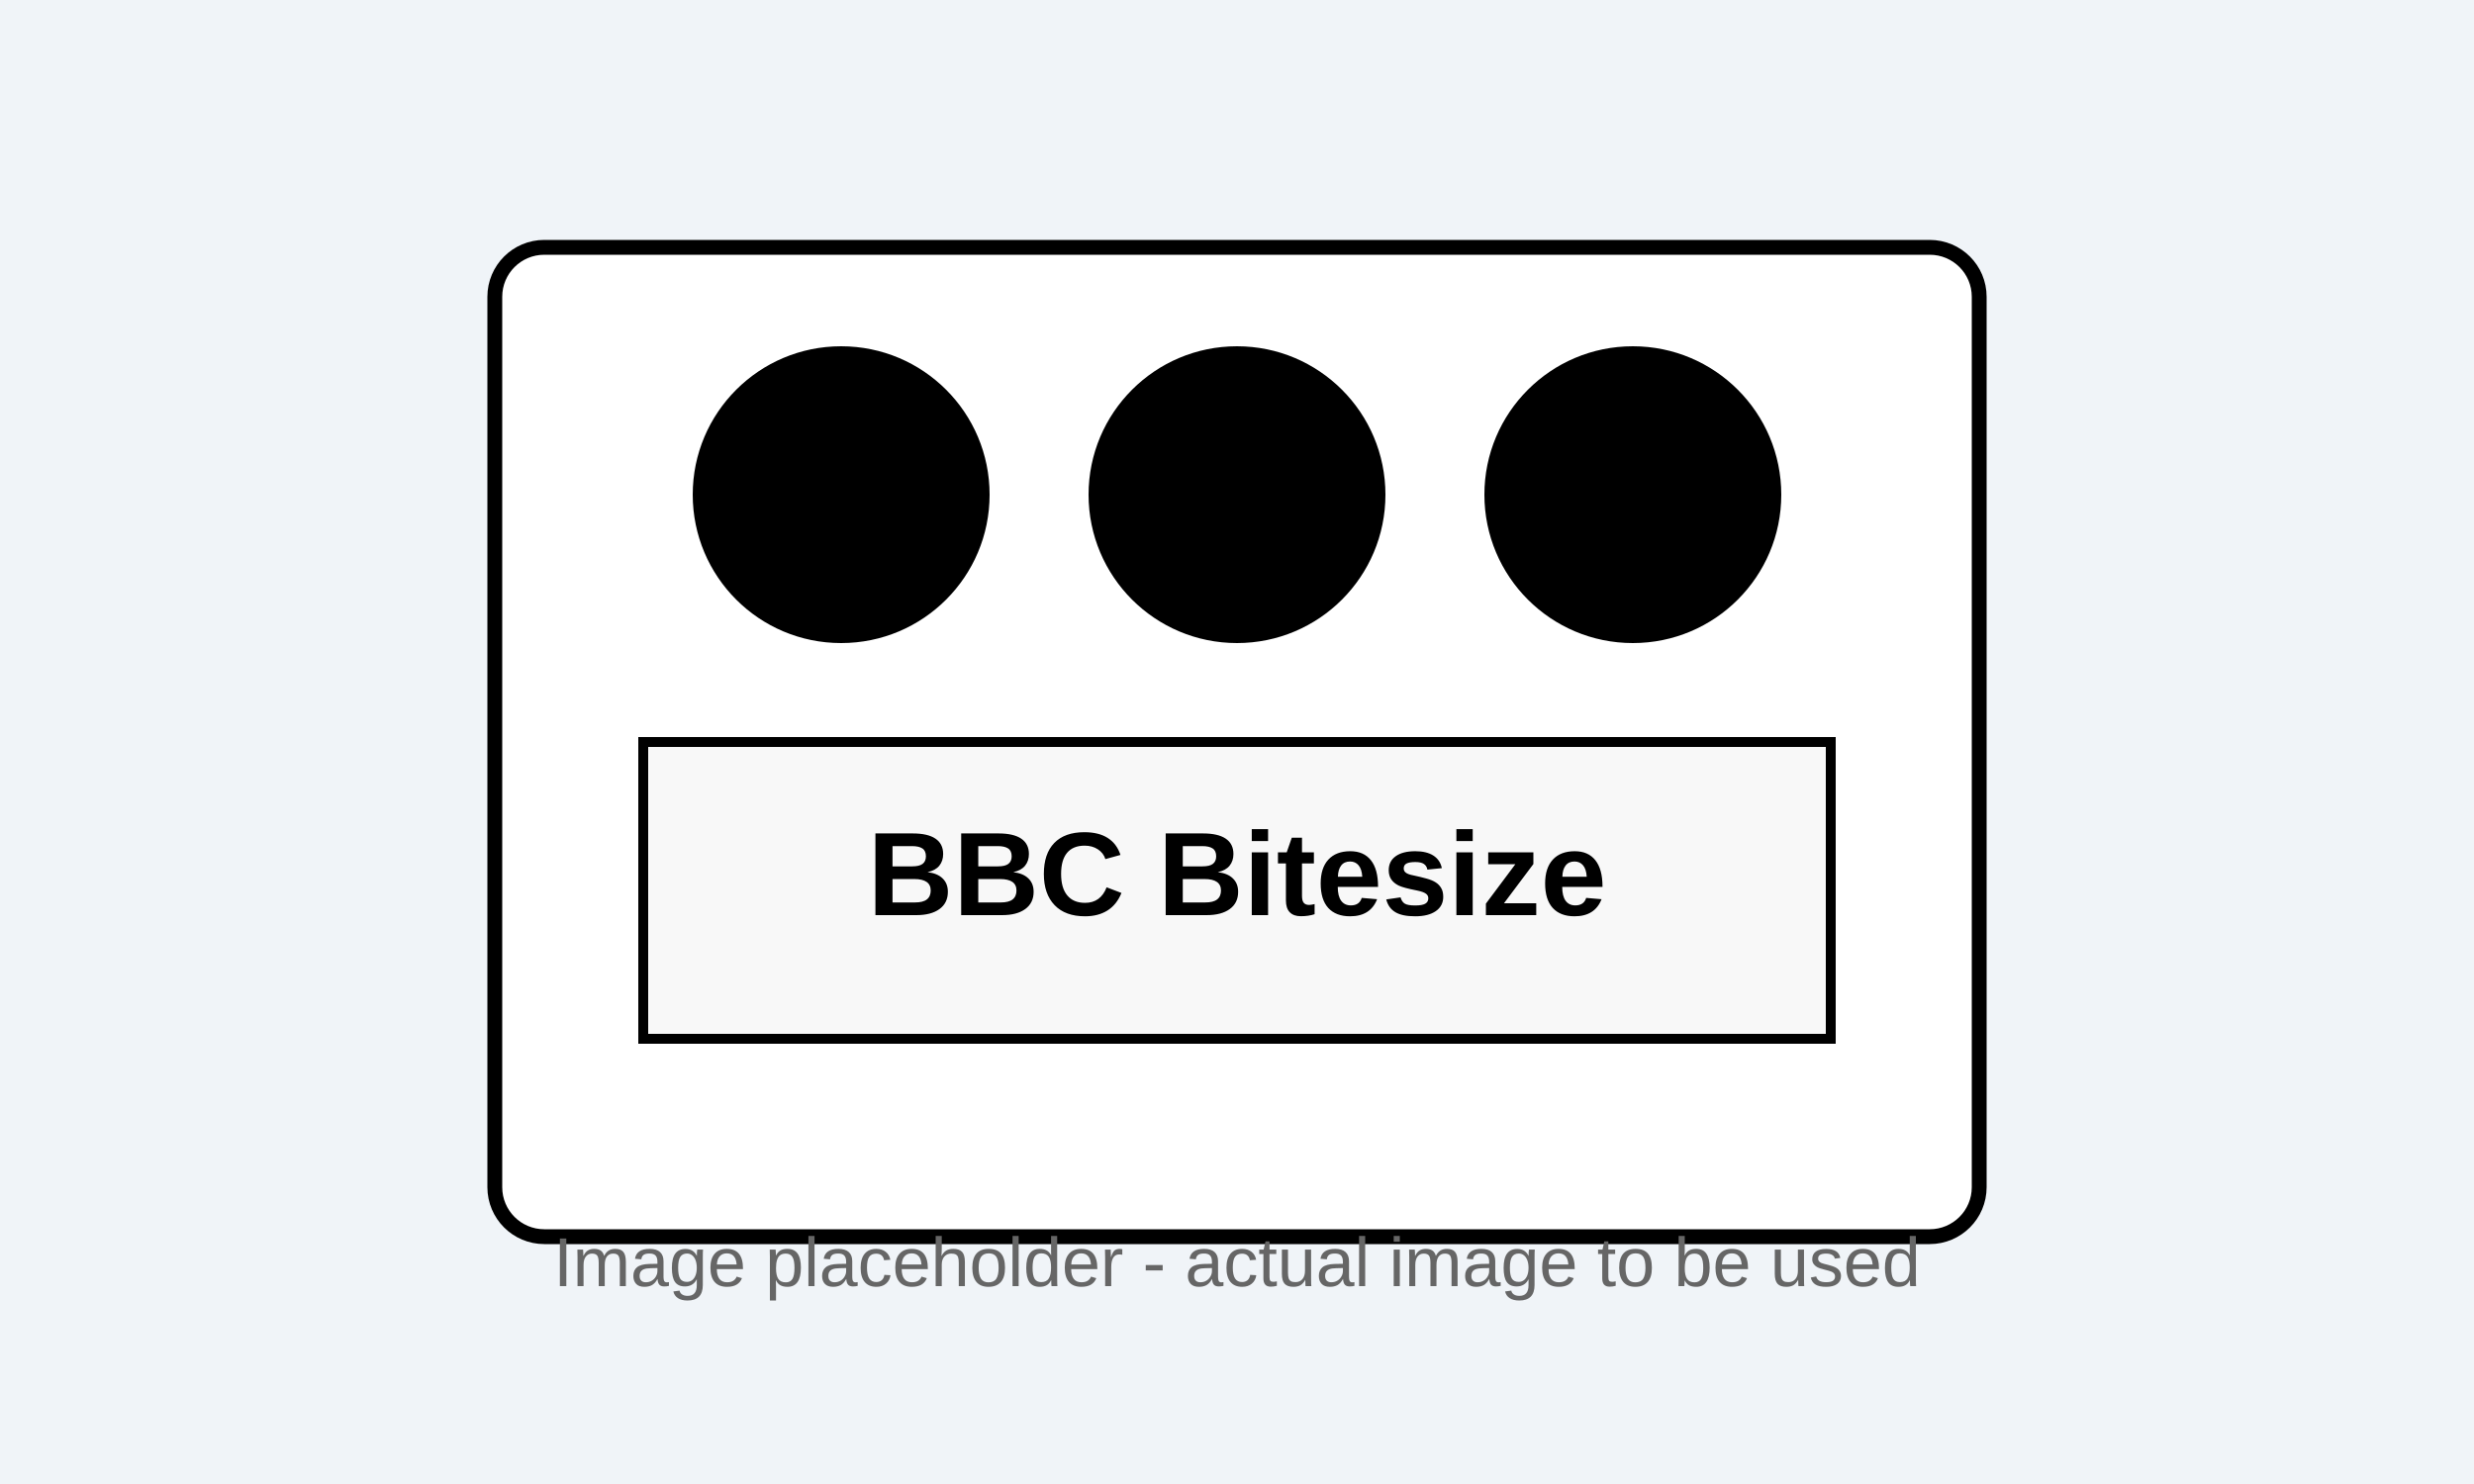
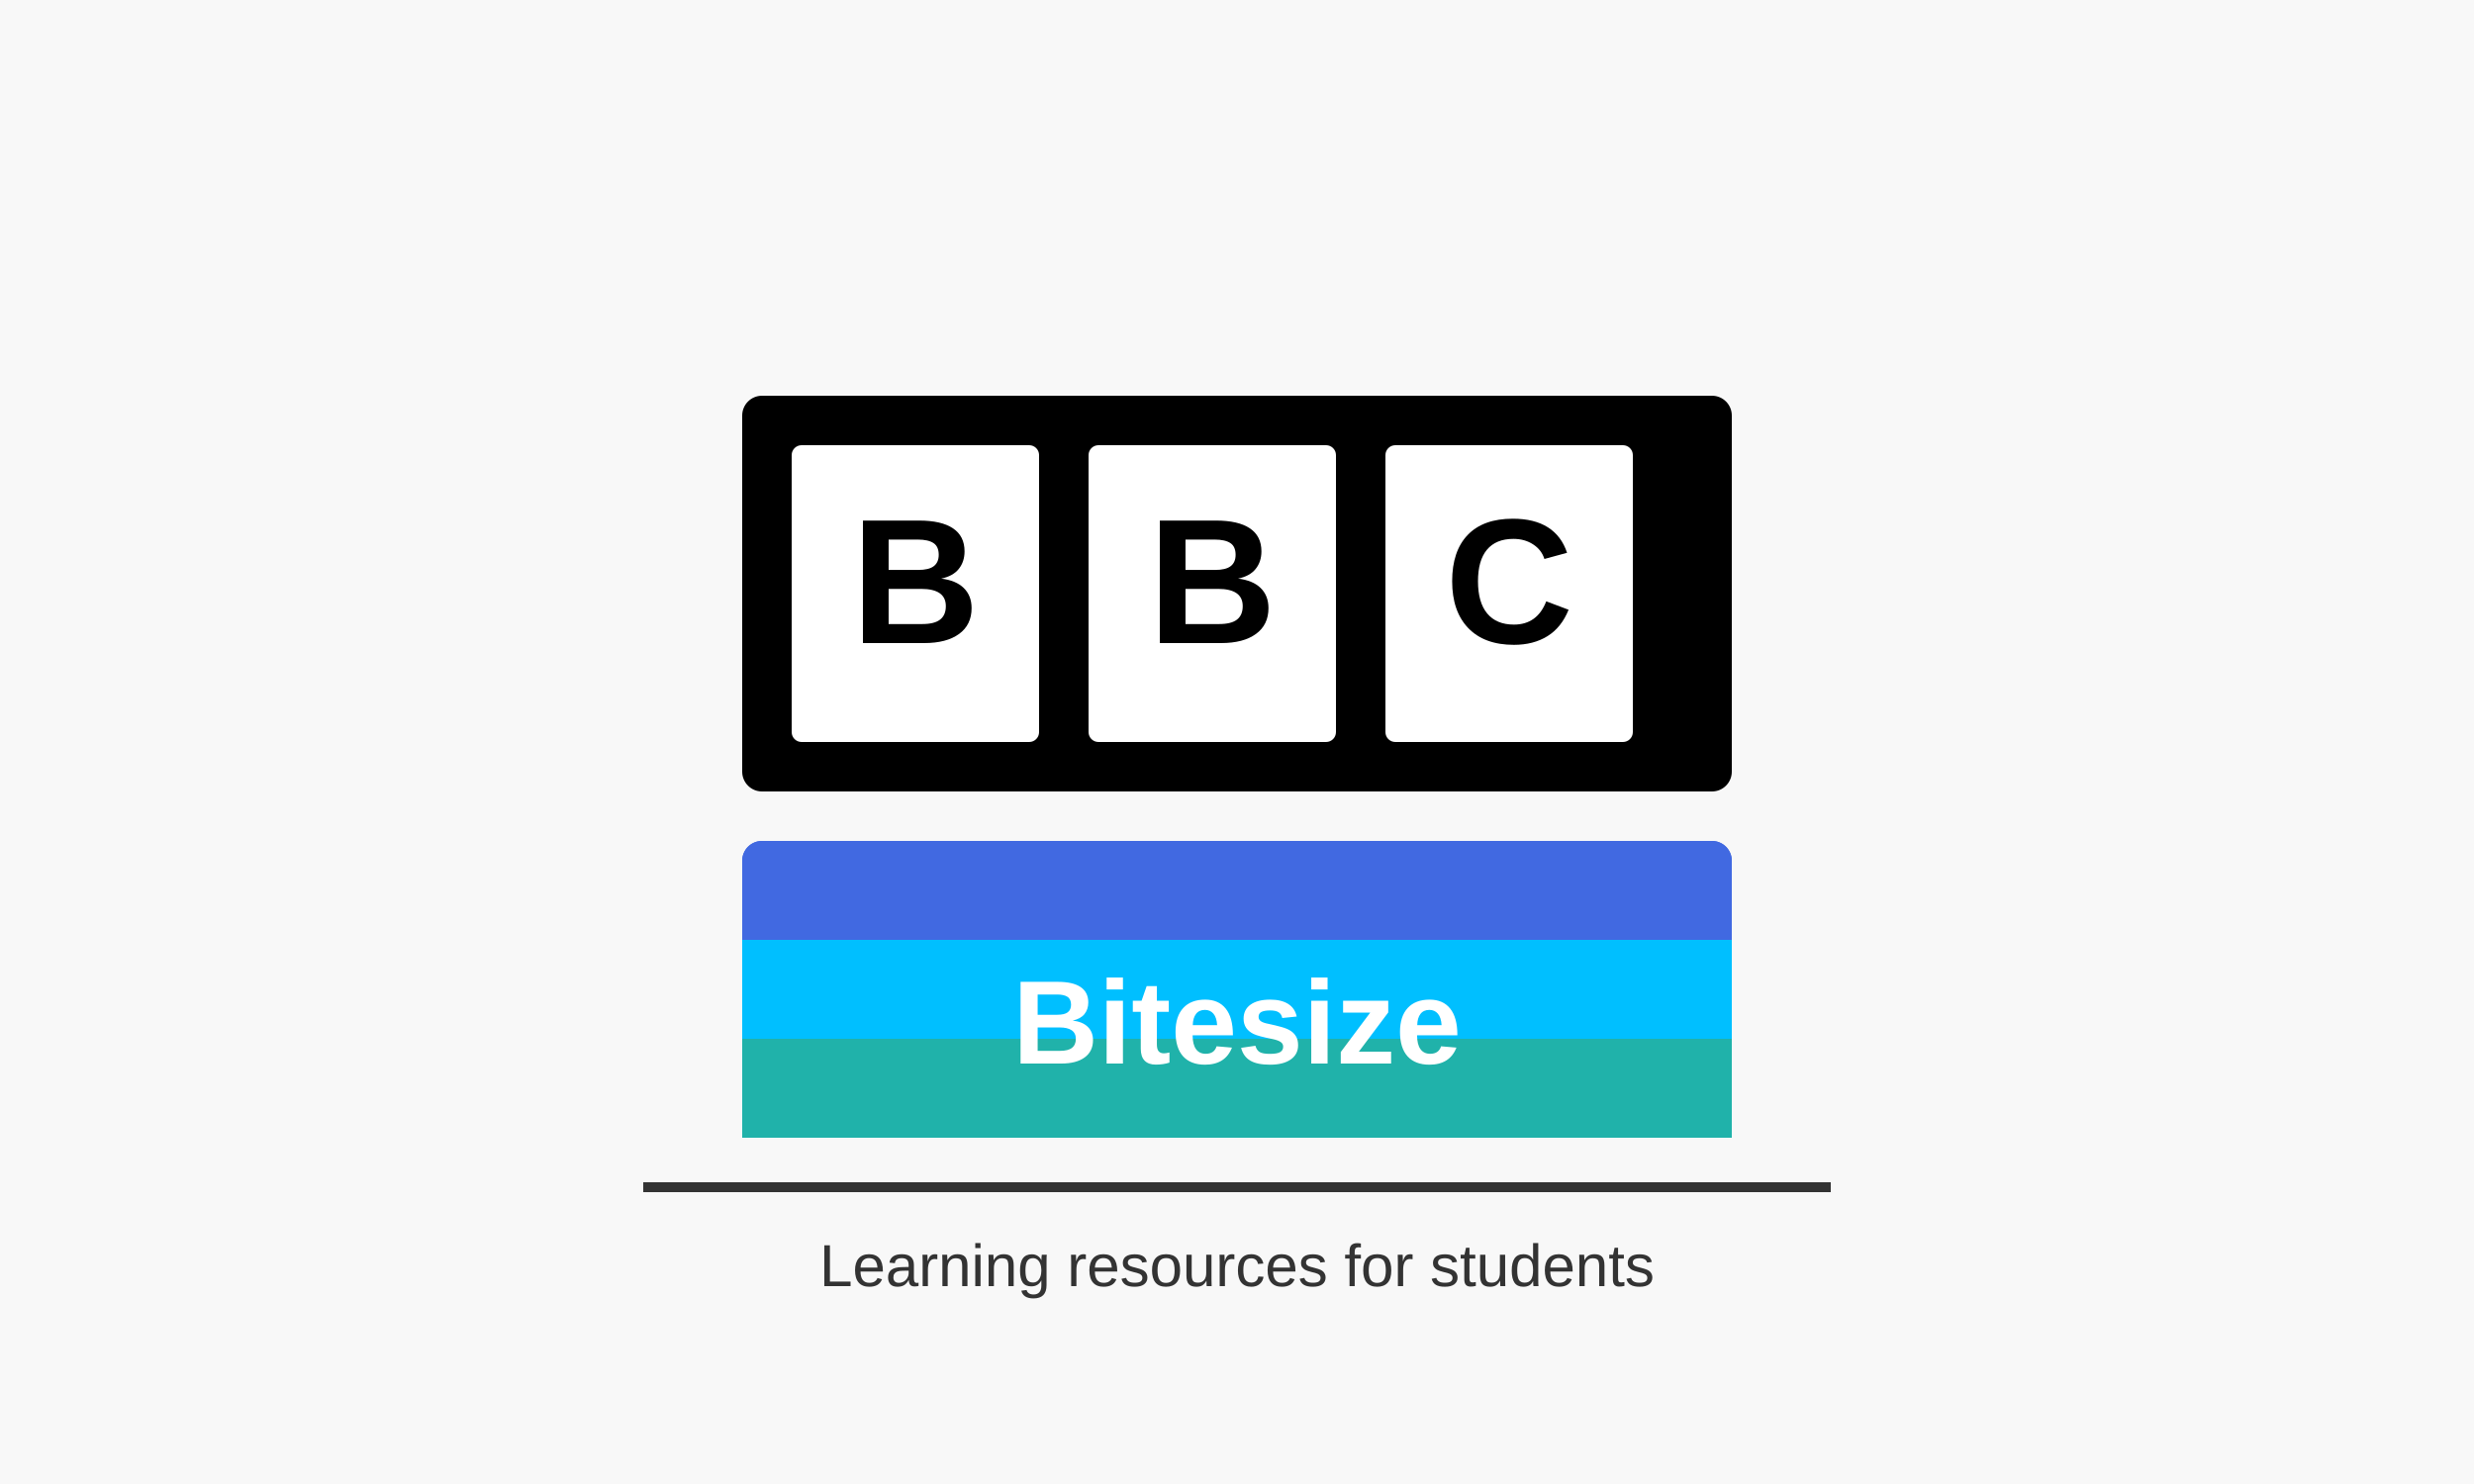
<svg xmlns="http://www.w3.org/2000/svg" width="500" height="300" viewBox="0 0 500 300">
-   <rect width="500" height="300" fill="#f0f4f8" />
-   <rect x="100" y="50" width="300" height="200" rx="10" fill="#ffffff" stroke="#000000" stroke-width="3" />
-   <circle cx="170" cy="100" r="30" fill="#000000" />
-   <circle cx="250" cy="100" r="30" fill="#000000" />
-   <circle cx="330" cy="100" r="30" fill="#000000" />
-   <rect x="130" y="150" width="240" height="60" fill="#f8f8f8" stroke="#000000" stroke-width="2" />
-   <text x="250" y="185" font-family="Arial" font-size="24" text-anchor="middle" font-weight="bold" fill="#000000">BBC Bitesize</text>
-   <text x="250" y="260" font-family="Arial" font-size="14" text-anchor="middle" fill="#666666">Image placeholder - actual image to be used</text>
+   <rect width="500" height="300" fill="#f8f8f8" />
+   <rect x="150" y="80" width="200" height="80" rx="4" fill="#000000" />
+   <rect x="160" y="90" width="50" height="60" rx="2" fill="#ffffff" />
+   <rect x="220" y="90" width="50" height="60" rx="2" fill="#ffffff" />
+   <rect x="280" y="90" width="50" height="60" rx="2" fill="#ffffff" />
+   <text x="185" y="130" font-family="Arial, sans-serif" font-size="36" font-weight="bold" text-anchor="middle" fill="#000000">B</text>
+   <text x="245" y="130" font-family="Arial, sans-serif" font-size="36" font-weight="bold" text-anchor="middle" fill="#000000">B</text>
+   <text x="305" y="130" font-family="Arial, sans-serif" font-size="36" font-weight="bold" text-anchor="middle" fill="#000000">C</text>
+   <rect x="150" y="170" width="200" height="60" rx="4" fill="#4169E1" />
+   <rect x="150" y="170" width="200" height="20" rx="4" fill="#4169E1" />
+   <rect x="150" y="190" width="200" height="20" fill="#00BFFF" />
+   <rect x="150" y="210" width="200" height="20" rx="0 0 4 4" fill="#20B2AA" />
+   <text x="250" y="215" font-family="Arial, sans-serif" font-size="24" font-weight="bold" text-anchor="middle" fill="#ffffff">Bitesize</text>
+   <path d="M130,240 L370,240" stroke="#333333" stroke-width="2" />
+   <text x="250" y="260" font-family="Arial, sans-serif" font-size="12" text-anchor="middle" fill="#333333">Learning resources for students</text>
</svg>
